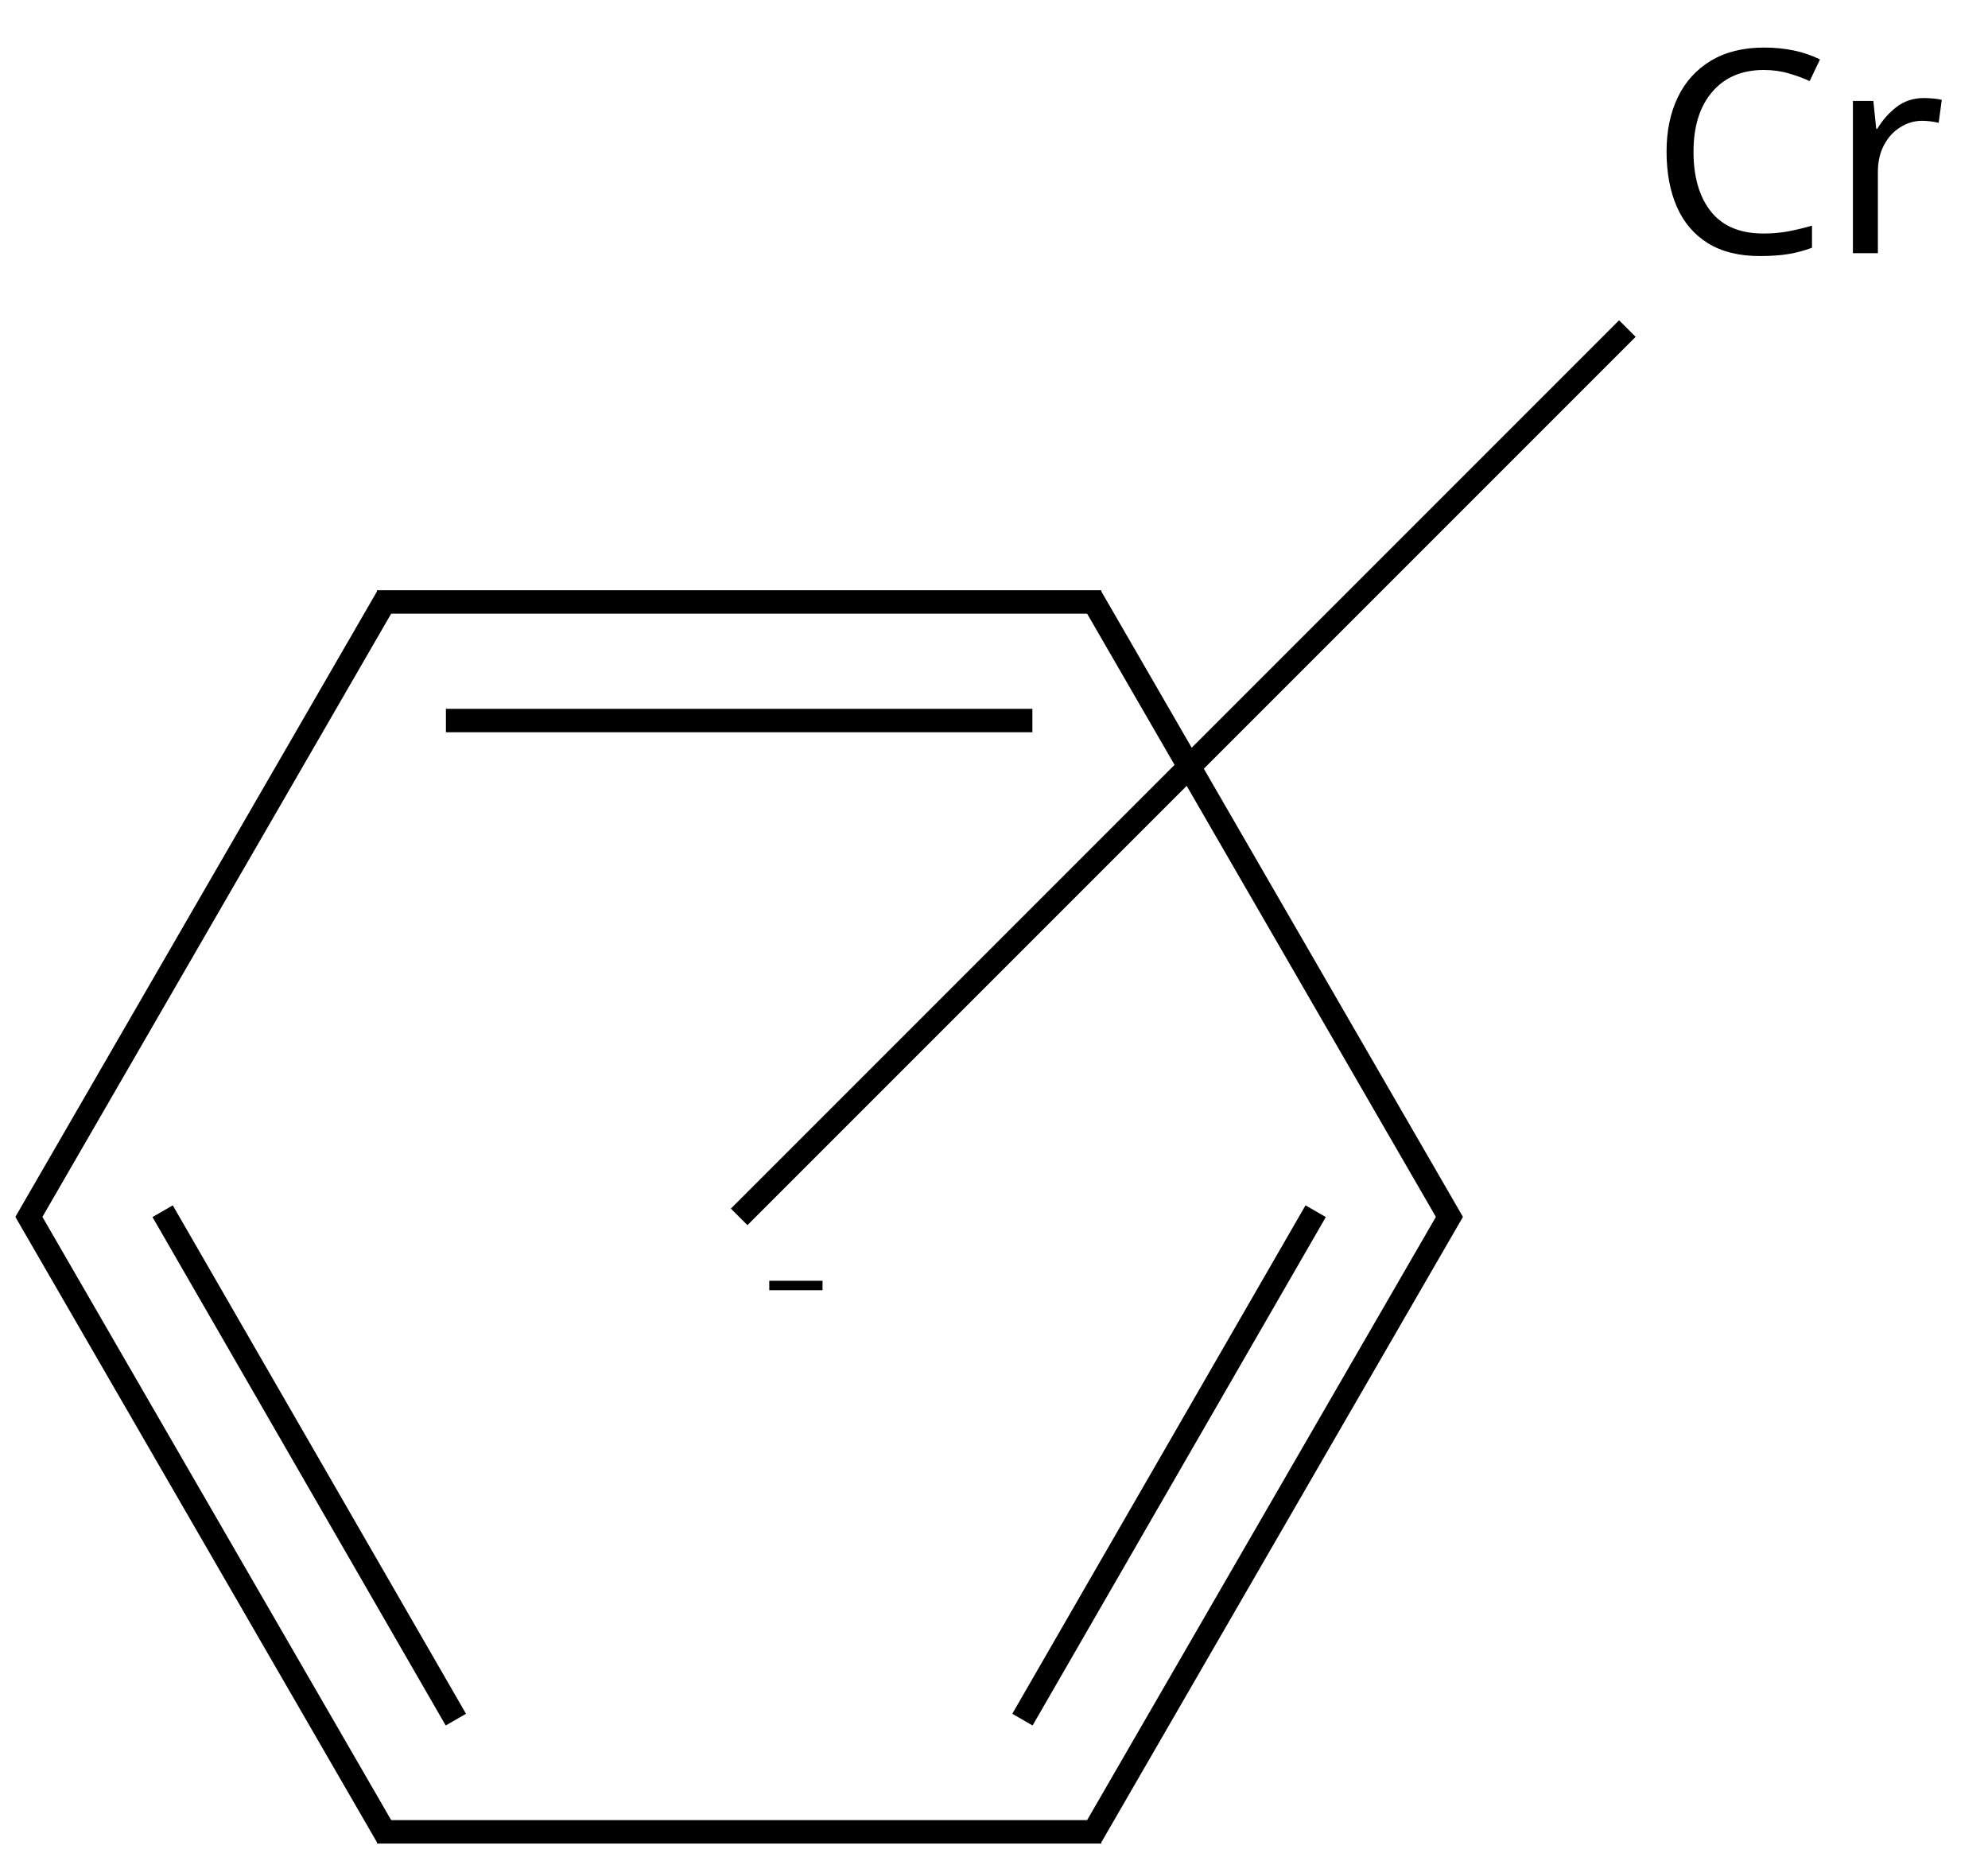
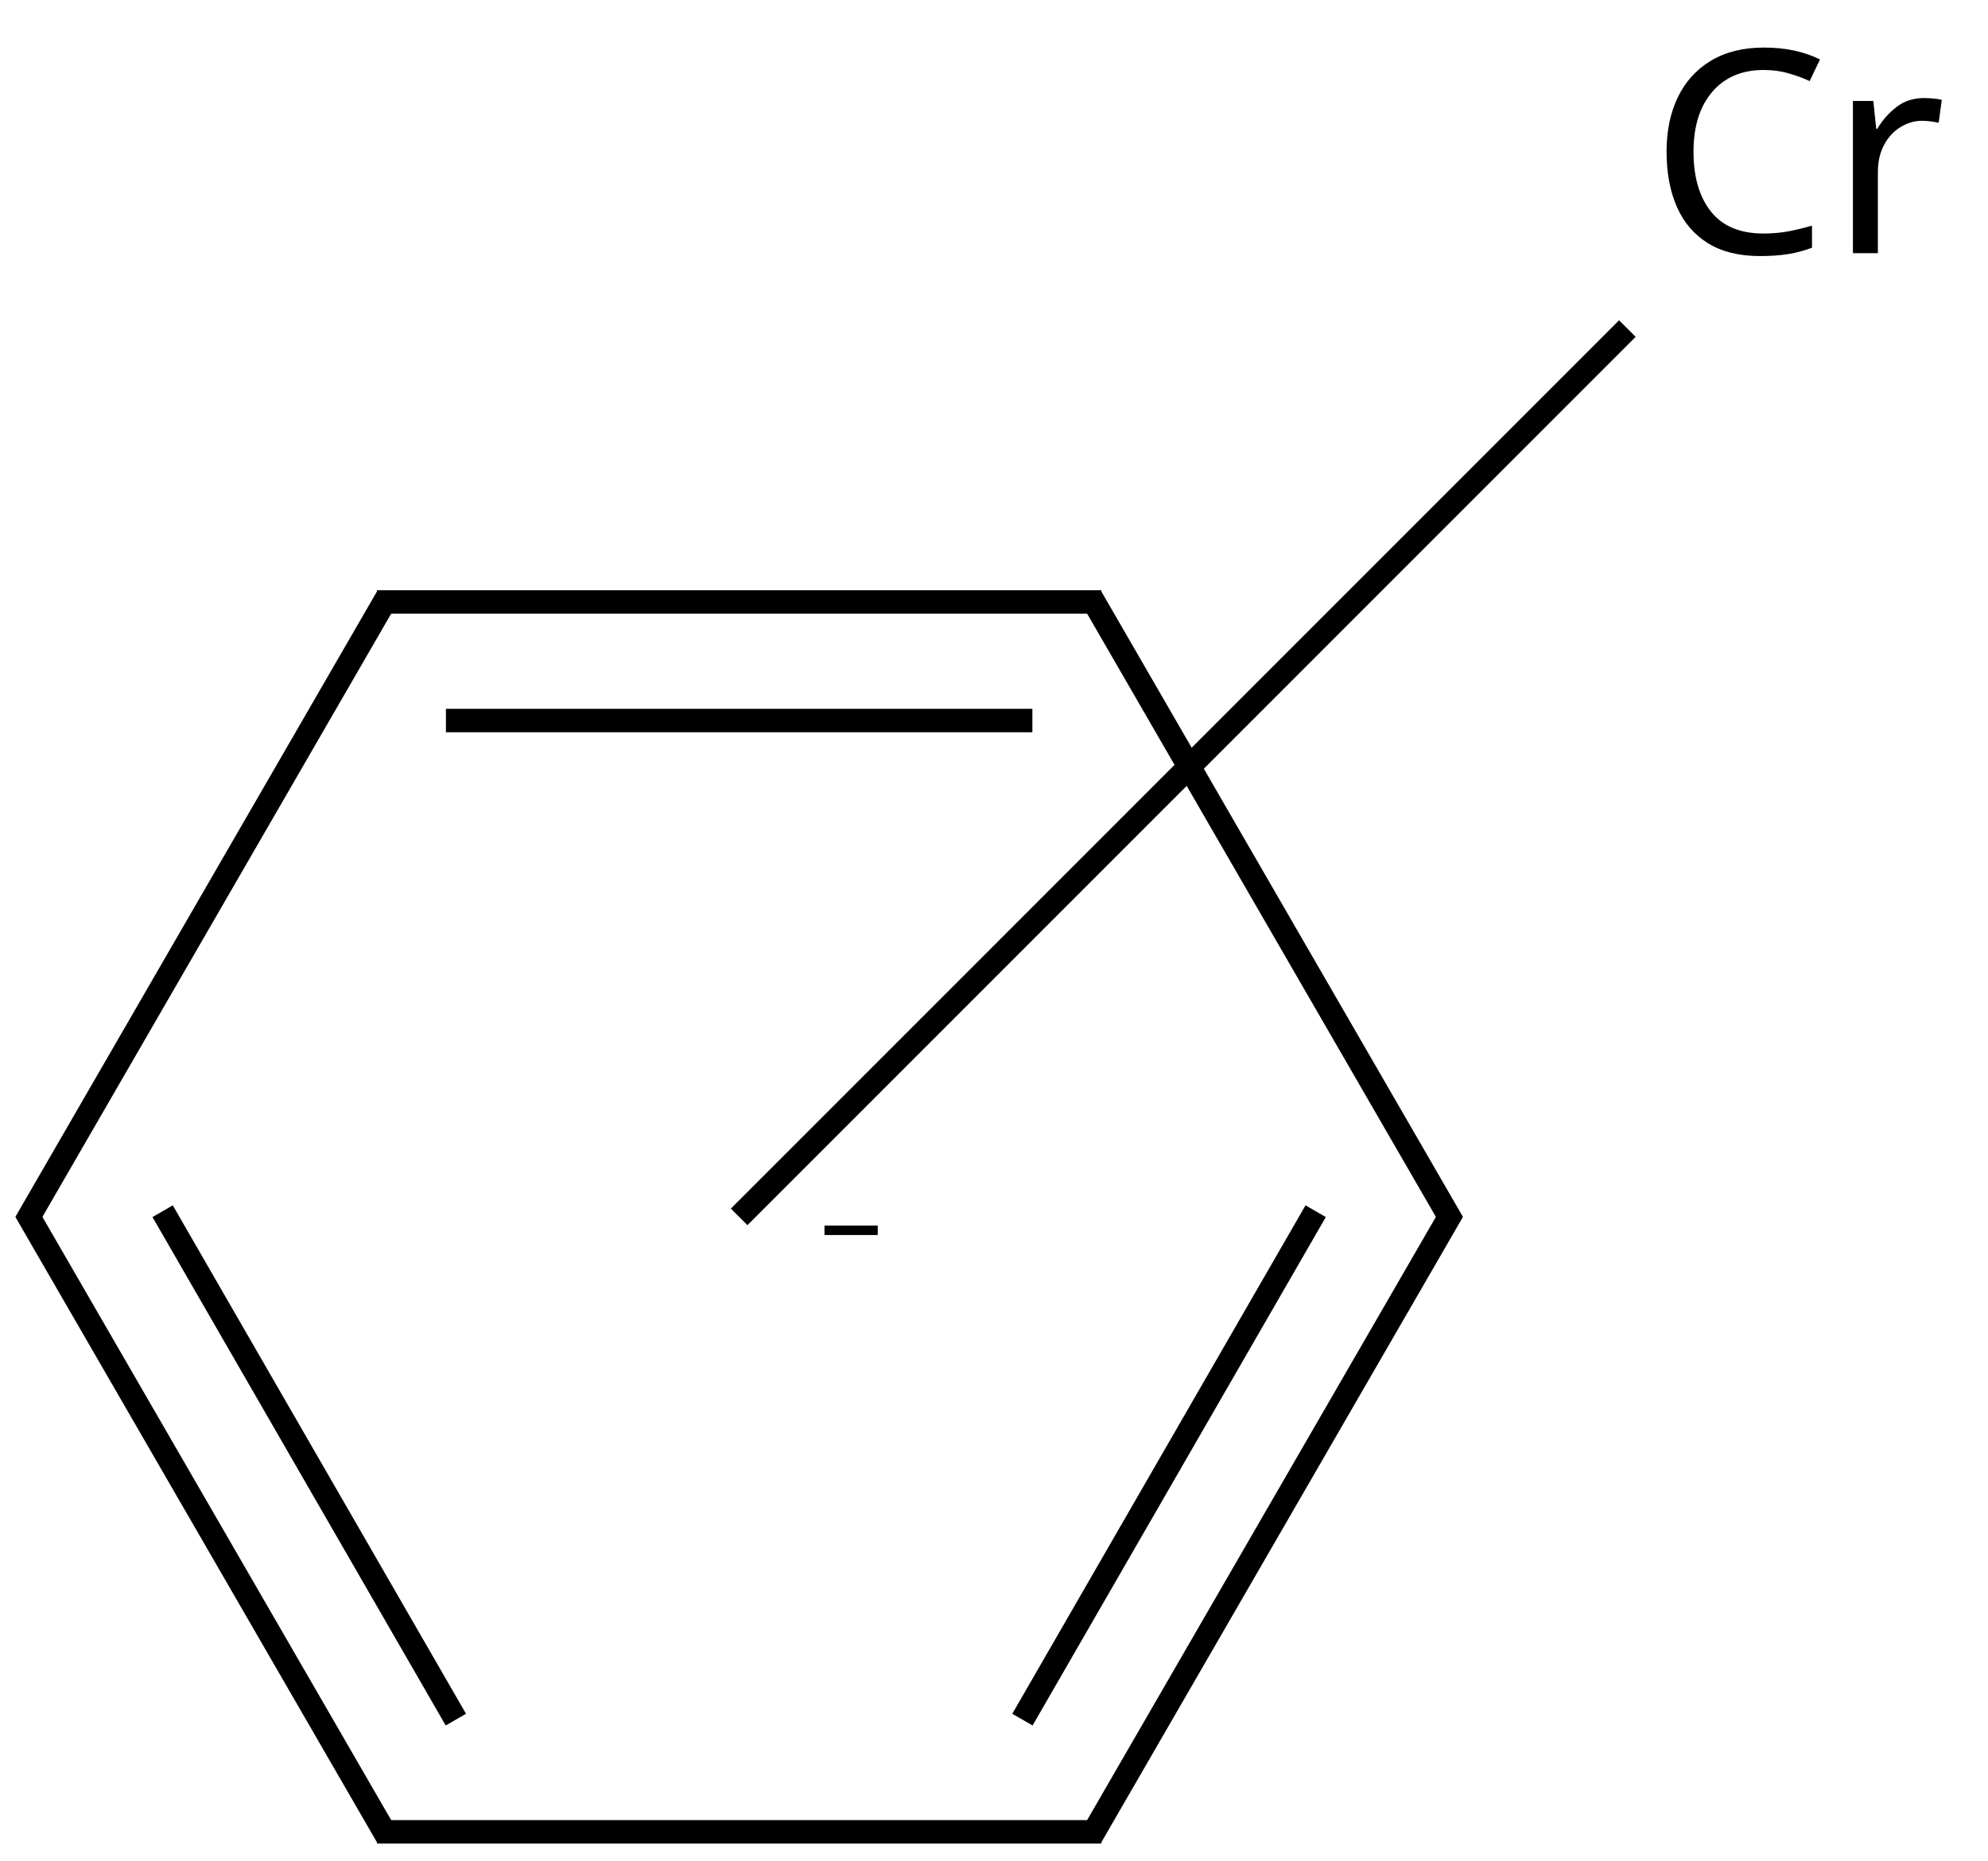
<svg xmlns="http://www.w3.org/2000/svg" xmlns:xlink="http://www.w3.org/1999/xlink" width="280" height="262" viewBox="0 0 280 262">
  <defs>
    <g>
      <g id="glyph-0-0">
        <path d="M 3.766 0 L 3.766 -28.562 L 20.203 -28.562 L 20.203 0 Z M 5.797 -2.047 L 18.156 -2.047 L 18.156 -26.516 L 5.797 -26.516 Z M 5.797 -2.047 " />
      </g>
      <g id="glyph-0-1">
        <path d="M 16.125 -25.797 C 13.051 -25.797 10.633 -24.77 8.875 -22.719 C 7.113 -20.664 6.234 -17.852 6.234 -14.281 C 6.234 -10.727 7.051 -7.922 8.688 -5.859 C 10.332 -3.797 12.797 -2.766 16.078 -2.766 C 17.328 -2.766 18.508 -2.867 19.625 -3.078 C 20.75 -3.297 21.848 -3.562 22.922 -3.875 L 22.922 -0.766 C 21.848 -0.359 20.742 -0.062 19.609 0.125 C 18.484 0.312 17.133 0.406 15.562 0.406 C 12.656 0.406 10.227 -0.191 8.281 -1.391 C 6.332 -2.598 4.867 -4.305 3.891 -6.516 C 2.922 -8.734 2.438 -11.332 2.438 -14.312 C 2.438 -17.195 2.961 -19.738 4.016 -21.938 C 5.066 -24.133 6.617 -25.852 8.672 -27.094 C 10.734 -28.332 13.227 -28.953 16.156 -28.953 C 19.176 -28.953 21.805 -28.395 24.047 -27.281 L 22.594 -24.234 C 21.719 -24.641 20.738 -25 19.656 -25.312 C 18.582 -25.633 17.406 -25.797 16.125 -25.797 Z M 16.125 -25.797 " />
      </g>
      <g id="glyph-0-2">
        <path d="M 13.406 -21.844 C 13.801 -21.844 14.234 -21.82 14.703 -21.781 C 15.172 -21.738 15.578 -21.676 15.922 -21.594 L 15.484 -18.359 C 15.129 -18.441 14.742 -18.508 14.328 -18.562 C 13.922 -18.613 13.531 -18.641 13.156 -18.641 C 12.062 -18.641 11.035 -18.336 10.078 -17.734 C 9.117 -17.141 8.352 -16.301 7.781 -15.219 C 7.207 -14.133 6.922 -12.875 6.922 -11.438 L 6.922 0 L 3.406 0 L 3.406 -21.438 L 6.281 -21.438 L 6.688 -17.516 L 6.844 -17.516 C 7.531 -18.691 8.422 -19.707 9.516 -20.562 C 10.609 -21.414 11.906 -21.844 13.406 -21.844 Z M 13.406 -21.844 " />
      </g>
    </g>
  </defs>
  <path fill="none" stroke-width="0.033" stroke-linecap="butt" stroke-linejoin="miter" stroke="rgb(0%, 0%, 0%)" stroke-opacity="1" stroke-miterlimit="10" d="M 2.005 1.508 L 1.495 0.626 " transform="matrix(100, 0, 0, 100, 4.105469, 21.37111)" />
  <path fill="none" stroke-width="0.033" stroke-linecap="butt" stroke-linejoin="miter" stroke="rgb(0%, 0%, 0%)" stroke-opacity="1" stroke-miterlimit="10" d="M 1.51 0.634 L 0.49 0.634 " transform="matrix(100, 0, 0, 100, 4.105469, 21.37111)" />
  <path fill="none" stroke-width="0.033" stroke-linecap="butt" stroke-linejoin="miter" stroke="rgb(0%, 0%, 0%)" stroke-opacity="1" stroke-miterlimit="10" d="M 1.413 0.801 L 0.587 0.801 " transform="matrix(100, 0, 0, 100, 4.105469, 21.37111)" />
  <path fill="none" stroke-width="0.033" stroke-linecap="butt" stroke-linejoin="miter" stroke="rgb(0%, 0%, 0%)" stroke-opacity="1" stroke-miterlimit="10" d="M 0.505 0.626 L -0.005 1.508 " transform="matrix(100, 0, 0, 100, 4.105469, 21.37111)" />
  <path fill="none" stroke-width="0.033" stroke-linecap="butt" stroke-linejoin="miter" stroke="rgb(0%, 0%, 0%)" stroke-opacity="1" stroke-miterlimit="10" d="M -0.005 1.492 L 0.505 2.374 " transform="matrix(100, 0, 0, 100, 4.105469, 21.37111)" />
  <path fill="none" stroke-width="0.033" stroke-linecap="butt" stroke-linejoin="miter" stroke="rgb(0%, 0%, 0%)" stroke-opacity="1" stroke-miterlimit="10" d="M 0.188 1.492 L 0.601 2.208 " transform="matrix(100, 0, 0, 100, 4.105469, 21.37111)" />
  <path fill="none" stroke-width="0.033" stroke-linecap="butt" stroke-linejoin="miter" stroke="rgb(0%, 0%, 0%)" stroke-opacity="1" stroke-miterlimit="10" d="M 0.49 2.366 L 1.51 2.366 " transform="matrix(100, 0, 0, 100, 4.105469, 21.37111)" />
  <path fill="none" stroke-width="0.033" stroke-linecap="butt" stroke-linejoin="miter" stroke="rgb(0%, 0%, 0%)" stroke-opacity="1" stroke-miterlimit="10" d="M 1.495 2.374 L 2.005 1.492 " transform="matrix(100, 0, 0, 100, 4.105469, 21.37111)" />
  <path fill="none" stroke-width="0.033" stroke-linecap="butt" stroke-linejoin="miter" stroke="rgb(0%, 0%, 0%)" stroke-opacity="1" stroke-miterlimit="10" d="M 1.399 2.208 L 1.812 1.492 " transform="matrix(100, 0, 0, 100, 4.105469, 21.37111)" />
  <path fill="none" stroke-width="0.033" stroke-linecap="butt" stroke-linejoin="miter" stroke="rgb(0%, 0%, 0%)" stroke-opacity="1" stroke-miterlimit="10" d="M 2.251 0.249 L 1 1.5 " transform="matrix(100, 0, 0, 100, 4.105469, 21.37111)" />
  <g fill="rgb(0%, 0%, 0%)" fill-opacity="1">
    <use xlink:href="#glyph-0-1" x="232.289" y="35.652" />
    <use xlink:href="#glyph-0-2" x="257.569" y="35.652" />
  </g>
-   <path fill-rule="nonzero" fill="rgb(0%, 0%, 0%)" fill-opacity="1" d="M 108.348 180.367 L 115.848 180.367 L 115.848 181.699 L 108.348 181.699 " />
+   <path fill-rule="nonzero" fill="rgb(0%, 0%, 0%)" fill-opacity="1" d="M 116.125 172.594 L 123.625 172.594 L 123.625 173.926 L 116.125 173.926 " />
</svg>
